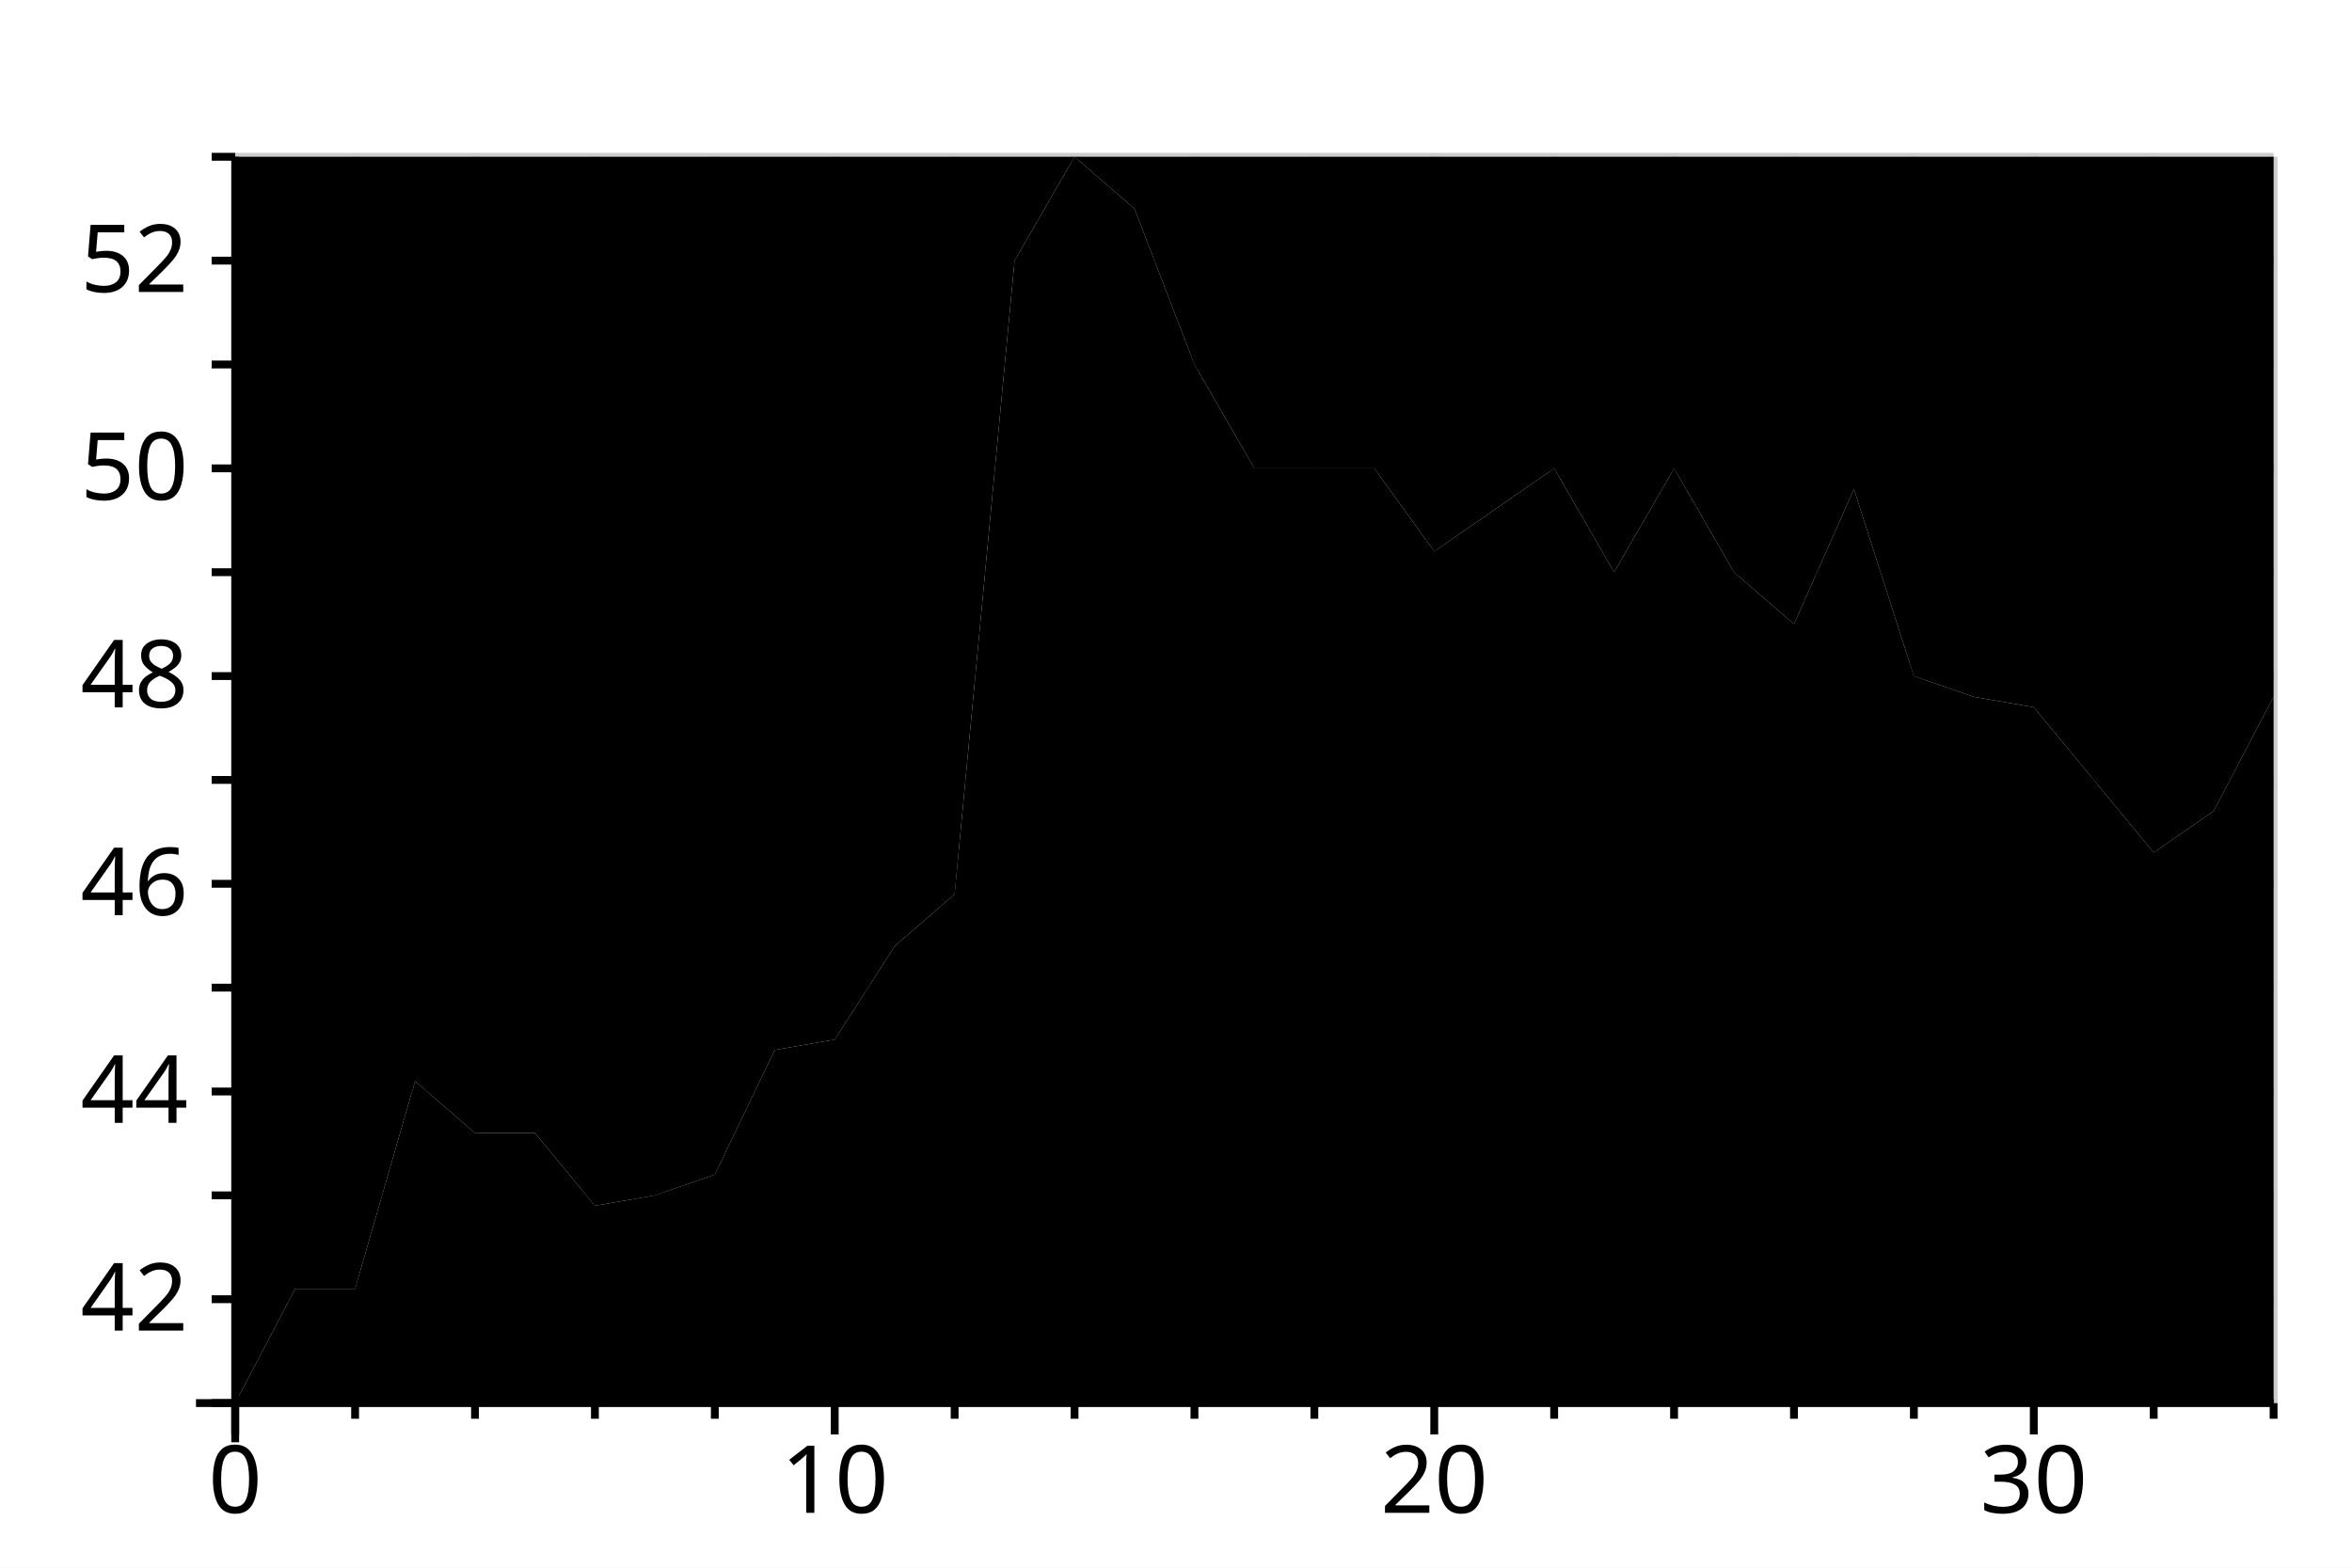
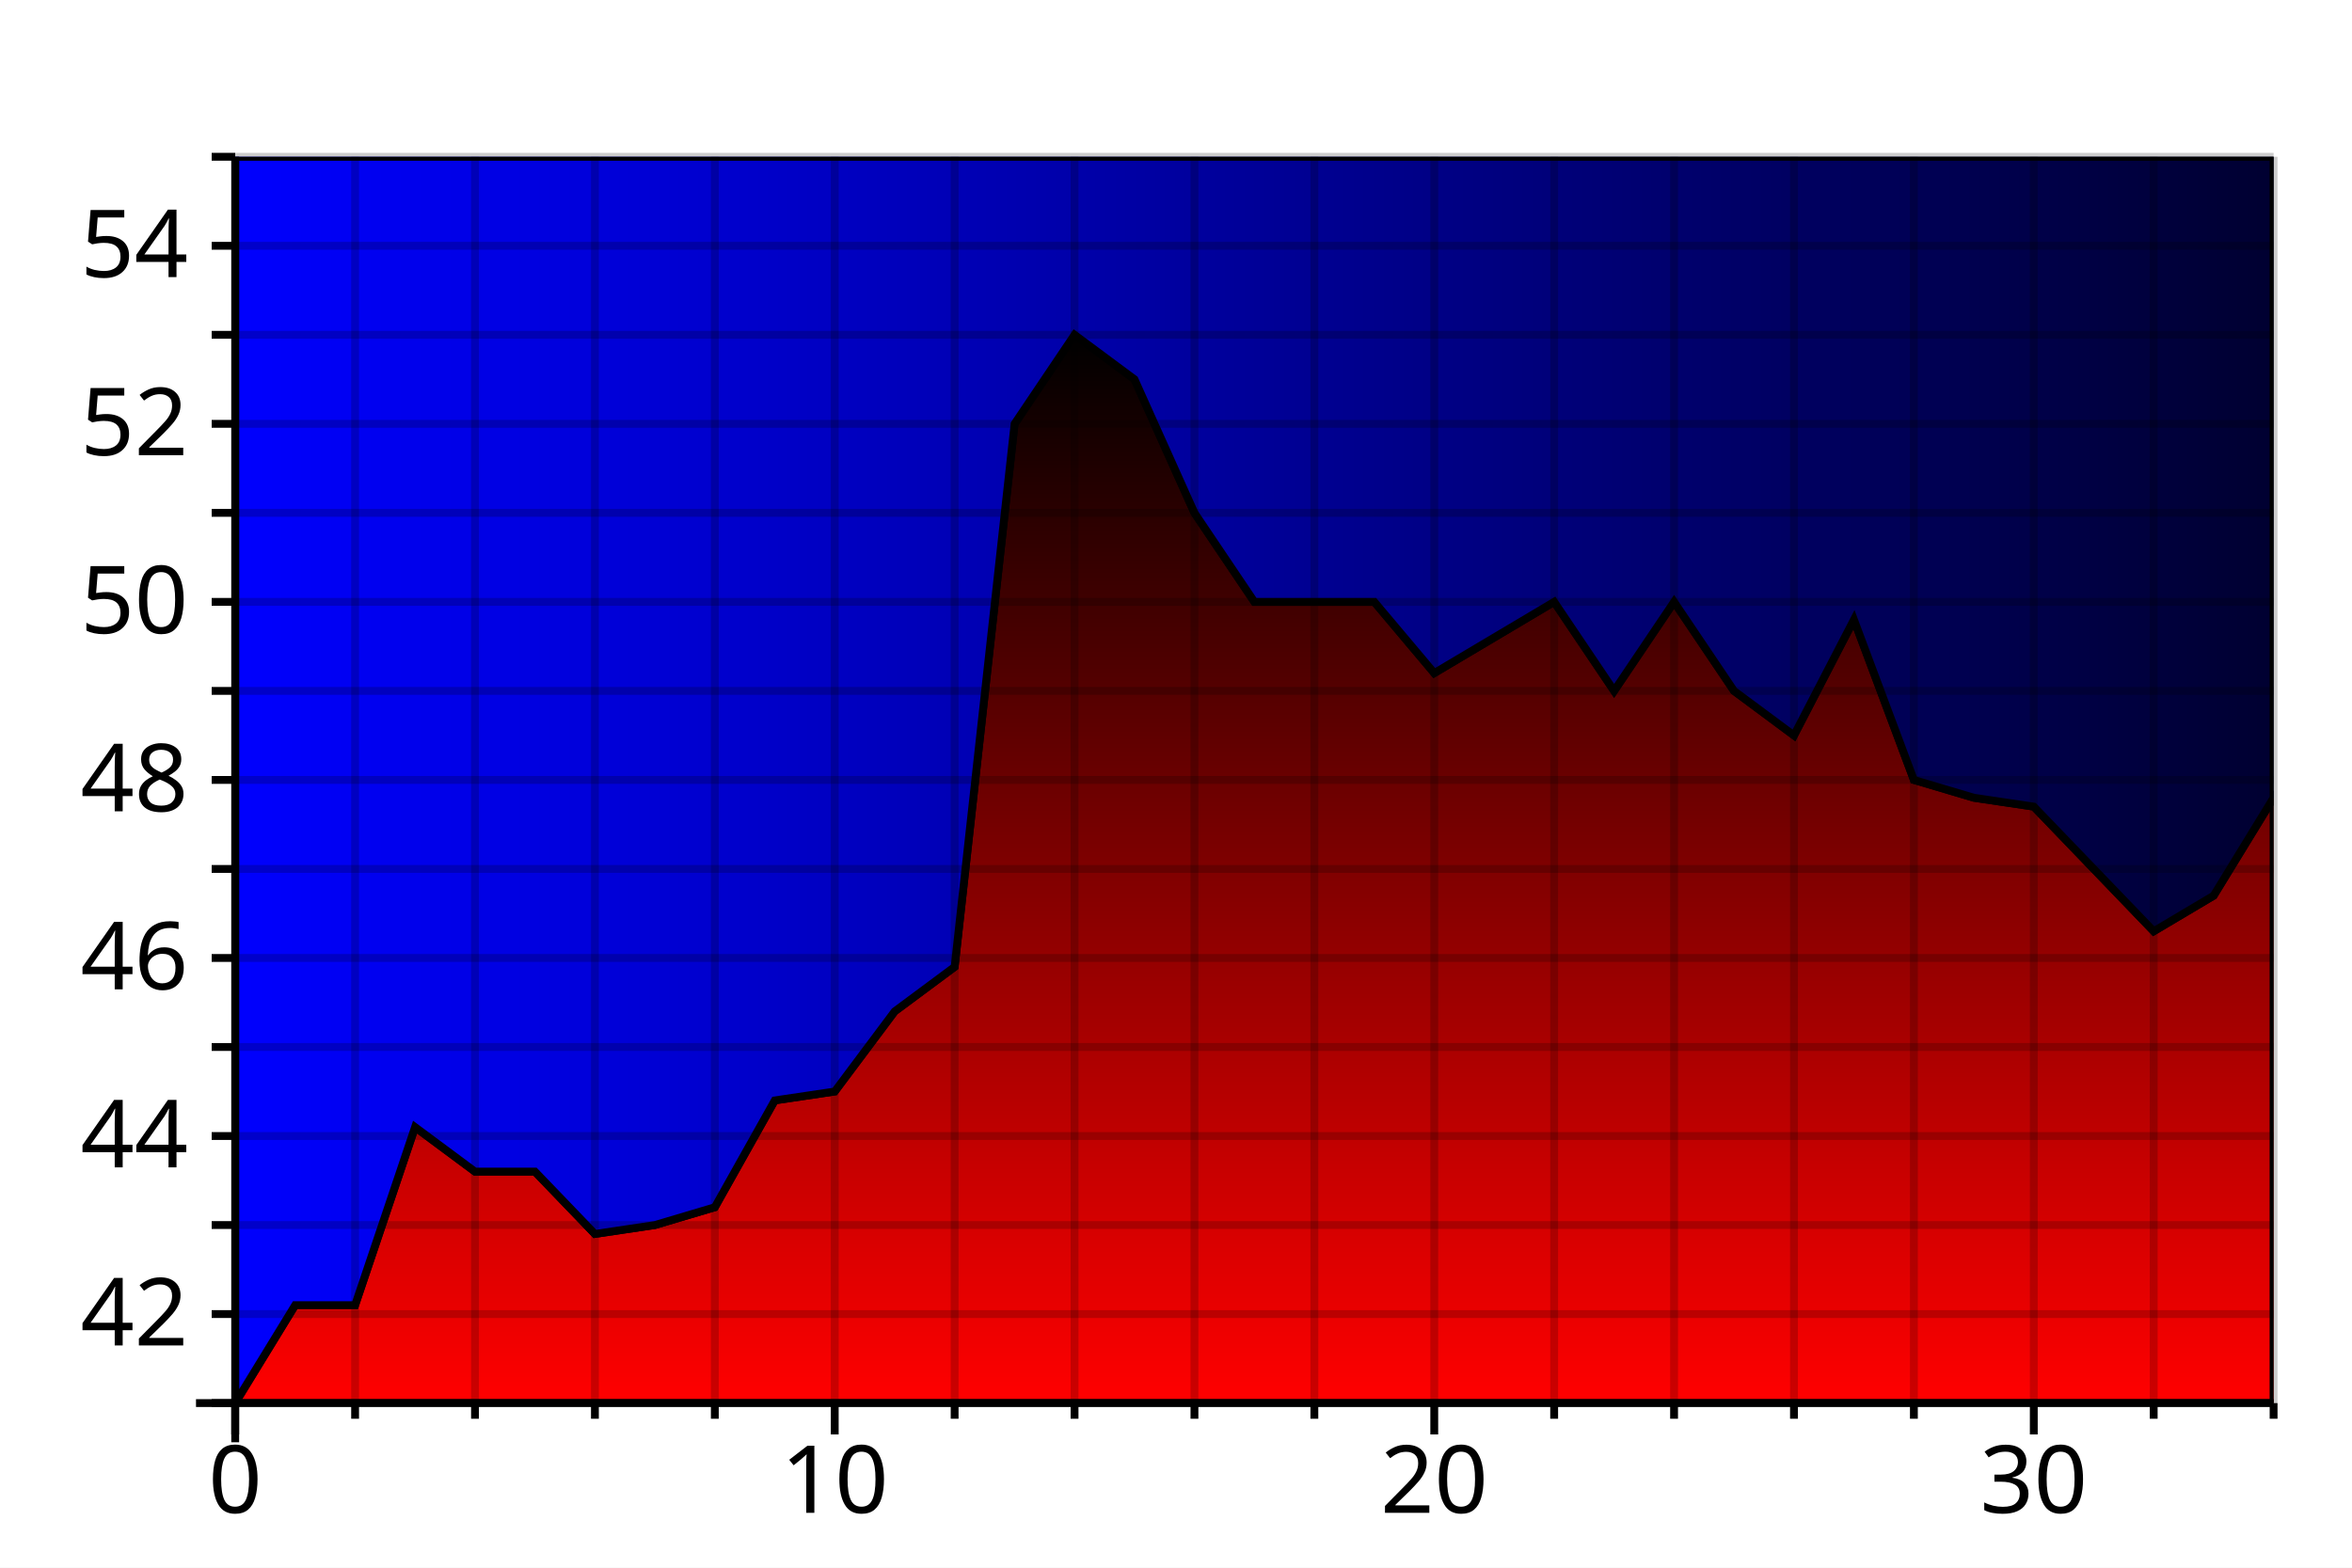
<svg xmlns="http://www.w3.org/2000/svg" width="300" height="200" version="1.1">
  <defs>
    <linearGradient id="gradient-0" x1="0" x2="0" y1="0" y2="1">
      <stop offset="0%" stop-color="black" />
      <stop offset="100%" stop-color="red" />
    </linearGradient>
    <linearGradient id="gradient-1" x1="1" x2="0" y1="0" y2="0">
      <stop offset="0%" stop-color="#000030" />
      <stop offset="100%" stop-color="blue" />
    </linearGradient>
  </defs>
  <rect width="300" height="200" x="0" y="0" fill="white" />
  <clipPath id="clip-0">
    <rect x="30" y="20" width="260" height="159" />
  </clipPath>
-   <polygon points="30 179, 30 179.0, 37.647 164.425, 45.294 164.425, 52.941 137.925, 60.588 144.55, 68.235 144.55, 75.882 153.825, 83.529 152.5, 91.176 149.85, 98.824 133.95, 106.471 132.625, 114.118 120.7, 121.765 114.075, 129.412 33.25, 137.059 20.0, 144.706 26.625, 152.353 46.5, 160.0 59.75, 167.647 59.75, 175.294 59.75, 182.941 70.35, 190.588 65.05, 198.235 59.75, 205.882 73.0, 213.529 59.75, 221.176 73.0, 228.824 79.625, 236.471 62.4, 244.118 86.25, 251.765 88.9, 259.412 90.225, 267.059 99.5, 274.706 108.775, 282.353 103.475, 290 88.9, 290 179" />
+   <polygon points="30 179, 30 179.0, 37.647 166.507, 45.294 166.507, 52.941 143.793, 60.588 149.471, 68.235 149.471, 75.882 157.421, 83.529 156.286, 91.176 154.014, 98.824 140.386, 106.471 139.25, 114.118 129.029, 121.765 123.35, 129.412 54.071, 137.059 42.714, 144.706 48.393, 152.353 65.429, 160.0 76.786, 167.647 76.786, 175.294 76.786, 182.941 85.871, 190.588 81.329, 198.235 76.786, 205.882 88.143, 213.529 76.786, 221.176 88.143, 228.824 93.821, 236.471 79.057, 244.118 99.5, 251.765 101.771, 259.412 102.907, 267.059 110.857, 274.706 118.807, 282.353 114.264, 290 101.771, 290 179" stroke="black" clip-path="url(#clip-0)" x1="0" x2="0" y1="0" y2="1" fill="url(#gradient-0)" />
  <clipPath id="clip-1">
    <rect x="30" y="20" width="260" height="159" />
  </clipPath>
-   <polygon points="30 20, 30 179.0, 37.647 164.425, 45.294 164.425, 52.941 137.925, 60.588 144.55, 68.235 144.55, 75.882 153.825, 83.529 152.5, 91.176 149.85, 98.824 133.95, 106.471 132.625, 114.118 120.7, 121.765 114.075, 129.412 33.25, 137.059 20.0, 144.706 26.625, 152.353 46.5, 160.0 59.75, 167.647 59.75, 175.294 59.75, 182.941 70.35, 190.588 65.05, 198.235 59.75, 205.882 73.0, 213.529 59.75, 221.176 73.0, 228.824 79.625, 236.471 62.4, 244.118 86.25, 251.765 88.9, 259.412 90.225, 267.059 99.5, 274.706 108.775, 282.353 103.475, 290 88.9, 290 20" />
+   <polygon points="30 20, 30 179.0, 37.647 166.507, 45.294 166.507, 52.941 143.793, 60.588 149.471, 68.235 149.471, 75.882 157.421, 83.529 156.286, 91.176 154.014, 98.824 140.386, 106.471 139.25, 114.118 129.029, 121.765 123.35, 129.412 54.071, 137.059 42.714, 144.706 48.393, 152.353 65.429, 160.0 76.786, 167.647 76.786, 175.294 76.786, 182.941 85.871, 190.588 81.329, 198.235 76.786, 205.882 88.143, 213.529 76.786, 221.176 88.143, 228.824 93.821, 236.471 79.057, 244.118 99.5, 251.765 101.771, 259.412 102.907, 267.059 110.857, 274.706 118.807, 282.353 114.264, 290 101.771, 290 20" stroke="black" clip-path="url(#clip-1)" x1="0" x2="0" y1="0" y2="1" fill="url(#gradient-1)" />
  <line x1="30.0" x2="30.0" y1="179" y2="183" stroke="black" />
  <line x1="30.0" x2="30.0" y1="20" y2="179" stroke="black" opacity="0.2" />
-   <text y="193" x="30.0" fill="black" font-size="12" text-anchor="middle" font-family="sans-serif"> 0</text>
+   <text y="193" x="30.0" fill="black" font-weight="normal" font-size="12" text-anchor="middle" font-family="sans-serif"> 0</text>
  <line x1="45.294" x2="45.294" y1="179" y2="181" stroke="black" />
  <line x1="45.294" x2="45.294" y1="20" y2="179" stroke="black" opacity="0.2" />
  <line x1="60.588" x2="60.588" y1="179" y2="181" stroke="black" />
  <line x1="60.588" x2="60.588" y1="20" y2="179" stroke="black" opacity="0.2" />
  <line x1="75.882" x2="75.882" y1="179" y2="181" stroke="black" />
  <line x1="75.882" x2="75.882" y1="20" y2="179" stroke="black" opacity="0.2" />
  <line x1="91.176" x2="91.176" y1="179" y2="181" stroke="black" />
  <line x1="91.176" x2="91.176" y1="20" y2="179" stroke="black" opacity="0.2" />
  <line x1="106.471" x2="106.471" y1="179" y2="183" stroke="black" />
  <line x1="106.471" x2="106.471" y1="20" y2="179" stroke="black" opacity="0.2" />
-   <text y="193" x="106.471" fill="black" font-size="12" text-anchor="middle" font-family="sans-serif"> 10</text>
+   <text y="193" x="106.471" fill="black" font-weight="normal" font-size="12" text-anchor="middle" font-family="sans-serif"> 10</text>
  <line x1="121.765" x2="121.765" y1="179" y2="181" stroke="black" />
  <line x1="121.765" x2="121.765" y1="20" y2="179" stroke="black" opacity="0.2" />
  <line x1="137.059" x2="137.059" y1="179" y2="181" stroke="black" />
  <line x1="137.059" x2="137.059" y1="20" y2="179" stroke="black" opacity="0.2" />
  <line x1="152.353" x2="152.353" y1="179" y2="181" stroke="black" />
  <line x1="152.353" x2="152.353" y1="20" y2="179" stroke="black" opacity="0.2" />
  <line x1="167.647" x2="167.647" y1="179" y2="181" stroke="black" />
  <line x1="167.647" x2="167.647" y1="20" y2="179" stroke="black" opacity="0.2" />
  <line x1="182.941" x2="182.941" y1="179" y2="183" stroke="black" />
  <line x1="182.941" x2="182.941" y1="20" y2="179" stroke="black" opacity="0.2" />
-   <text y="193" x="182.941" fill="black" font-size="12" text-anchor="middle" font-family="sans-serif"> 20</text>
+   <text y="193" x="182.941" fill="black" font-weight="normal" font-size="12" text-anchor="middle" font-family="sans-serif"> 20</text>
  <line x1="198.235" x2="198.235" y1="179" y2="181" stroke="black" />
  <line x1="198.235" x2="198.235" y1="20" y2="179" stroke="black" opacity="0.2" />
  <line x1="213.529" x2="213.529" y1="179" y2="181" stroke="black" />
  <line x1="213.529" x2="213.529" y1="20" y2="179" stroke="black" opacity="0.2" />
  <line x1="228.824" x2="228.824" y1="179" y2="181" stroke="black" />
  <line x1="228.824" x2="228.824" y1="20" y2="179" stroke="black" opacity="0.2" />
  <line x1="244.118" x2="244.118" y1="179" y2="181" stroke="black" />
  <line x1="244.118" x2="244.118" y1="20" y2="179" stroke="black" opacity="0.2" />
  <line x1="259.412" x2="259.412" y1="179" y2="183" stroke="black" />
  <line x1="259.412" x2="259.412" y1="20" y2="179" stroke="black" opacity="0.2" />
-   <text y="193" x="259.412" fill="black" font-size="12" text-anchor="middle" font-family="sans-serif"> 30</text>
+   <text y="193" x="259.412" fill="black" font-weight="normal" font-size="12" text-anchor="middle" font-family="sans-serif"> 30</text>
  <line x1="274.706" x2="274.706" y1="179" y2="181" stroke="black" />
  <line x1="274.706" x2="274.706" y1="20" y2="179" stroke="black" opacity="0.2" />
  <line x1="290.0" x2="290.0" y1="179" y2="181" stroke="black" />
  <line x1="290.0" x2="290.0" y1="20" y2="179" stroke="black" opacity="0.2" />
  <line x1="30" x2="27" y1="179.0" y2="179.0" stroke="black" />
  <line x1="30" x2="290" y1="179.0" y2="179.0" opacity="0.2" stroke="black" />
-   <line x1="30" x2="27" y1="165.75" y2="165.75" stroke="black" />
-   <line x1="30" x2="290" y1="165.75" y2="165.75" opacity="0.2" stroke="black" />
-   <text y="169.75" x="24" fill="black" font-size="12" text-anchor="end" font-family="sans-serif"> 42</text>
-   <line x1="30" x2="27" y1="152.5" y2="152.5" stroke="black" />
-   <line x1="30" x2="290" y1="152.5" y2="152.5" opacity="0.2" stroke="black" />
-   <line x1="30" x2="27" y1="139.25" y2="139.25" stroke="black" />
-   <line x1="30" x2="290" y1="139.25" y2="139.25" opacity="0.2" stroke="black" />
-   <text y="143.25" x="24" fill="black" font-size="12" text-anchor="end" font-family="sans-serif"> 44</text>
-   <line x1="30" x2="27" y1="126.0" y2="126.0" stroke="black" />
-   <line x1="30" x2="290" y1="126.0" y2="126.0" opacity="0.2" stroke="black" />
-   <line x1="30" x2="27" y1="112.75" y2="112.75" stroke="black" />
-   <line x1="30" x2="290" y1="112.75" y2="112.75" opacity="0.2" stroke="black" />
-   <text y="116.75" x="24" fill="black" font-size="12" text-anchor="end" font-family="sans-serif"> 46</text>
+   <line x1="30" x2="27" y1="167.643" y2="167.643" stroke="black" />
+   <line x1="30" x2="290" y1="167.643" y2="167.643" opacity="0.2" stroke="black" />
+   <text y="171.643" x="24" fill="black" font-size="12" text-anchor="end" font-family="sans-serif"> 42</text>
+   <line x1="30" x2="27" y1="156.286" y2="156.286" stroke="black" />
+   <line x1="30" x2="290" y1="156.286" y2="156.286" opacity="0.2" stroke="black" />
+   <line x1="30" x2="27" y1="144.929" y2="144.929" stroke="black" />
+   <line x1="30" x2="290" y1="144.929" y2="144.929" opacity="0.2" stroke="black" />
+   <text y="148.929" x="24" fill="black" font-size="12" text-anchor="end" font-family="sans-serif"> 44</text>
+   <line x1="30" x2="27" y1="133.571" y2="133.571" stroke="black" />
+   <line x1="30" x2="290" y1="133.571" y2="133.571" opacity="0.2" stroke="black" />
+   <line x1="30" x2="27" y1="122.214" y2="122.214" stroke="black" />
+   <line x1="30" x2="290" y1="122.214" y2="122.214" opacity="0.2" stroke="black" />
+   <text y="126.214" x="24" fill="black" font-size="12" text-anchor="end" font-family="sans-serif"> 46</text>
+   <line x1="30" x2="27" y1="110.857" y2="110.857" stroke="black" />
+   <line x1="30" x2="290" y1="110.857" y2="110.857" opacity="0.2" stroke="black" />
  <line x1="30" x2="27" y1="99.5" y2="99.5" stroke="black" />
  <line x1="30" x2="290" y1="99.5" y2="99.5" opacity="0.2" stroke="black" />
-   <line x1="30" x2="27" y1="86.25" y2="86.25" stroke="black" />
-   <line x1="30" x2="290" y1="86.25" y2="86.25" opacity="0.2" stroke="black" />
-   <text y="90.25" x="24" fill="black" font-size="12" text-anchor="end" font-family="sans-serif"> 48</text>
-   <line x1="30" x2="27" y1="73.0" y2="73.0" stroke="black" />
-   <line x1="30" x2="290" y1="73.0" y2="73.0" opacity="0.2" stroke="black" />
-   <line x1="30" x2="27" y1="59.75" y2="59.75" stroke="black" />
-   <line x1="30" x2="290" y1="59.75" y2="59.75" opacity="0.2" stroke="black" />
-   <text y="63.75" x="24" fill="black" font-size="12" text-anchor="end" font-family="sans-serif"> 50</text>
-   <line x1="30" x2="27" y1="46.5" y2="46.5" stroke="black" />
-   <line x1="30" x2="290" y1="46.5" y2="46.5" opacity="0.2" stroke="black" />
-   <line x1="30" x2="27" y1="33.25" y2="33.25" stroke="black" />
-   <line x1="30" x2="290" y1="33.25" y2="33.25" opacity="0.2" stroke="black" />
-   <text y="37.25" x="24" fill="black" font-size="12" text-anchor="end" font-family="sans-serif"> 52</text>
+   <text y="103.5" x="24" fill="black" font-size="12" text-anchor="end" font-family="sans-serif"> 48</text>
+   <line x1="30" x2="27" y1="88.143" y2="88.143" stroke="black" />
+   <line x1="30" x2="290" y1="88.143" y2="88.143" opacity="0.2" stroke="black" />
+   <line x1="30" x2="27" y1="76.786" y2="76.786" stroke="black" />
+   <line x1="30" x2="290" y1="76.786" y2="76.786" opacity="0.2" stroke="black" />
+   <text y="80.786" x="24" fill="black" font-size="12" text-anchor="end" font-family="sans-serif"> 50</text>
+   <line x1="30" x2="27" y1="65.429" y2="65.429" stroke="black" />
+   <line x1="30" x2="290" y1="65.429" y2="65.429" opacity="0.2" stroke="black" />
+   <line x1="30" x2="27" y1="54.071" y2="54.071" stroke="black" />
+   <line x1="30" x2="290" y1="54.071" y2="54.071" opacity="0.2" stroke="black" />
+   <text y="58.071" x="24" fill="black" font-size="12" text-anchor="end" font-family="sans-serif"> 52</text>
+   <line x1="30" x2="27" y1="42.714" y2="42.714" stroke="black" />
+   <line x1="30" x2="290" y1="42.714" y2="42.714" opacity="0.2" stroke="black" />
+   <line x1="30" x2="27" y1="31.357" y2="31.357" stroke="black" />
+   <line x1="30" x2="290" y1="31.357" y2="31.357" opacity="0.2" stroke="black" />
+   <text y="35.357" x="24" fill="black" font-size="12" text-anchor="end" font-family="sans-serif"> 54</text>
  <line x1="30" x2="27" y1="20.0" y2="20.0" stroke="black" />
  <line x1="30" x2="290" y1="20.0" y2="20.0" opacity="0.2" stroke="black" />
  <line x1="30" x2="30" y1="20" y2="184" stroke="black" />
  <line x1="25" x2="290" y1="179" y2="179" stroke="black" />
</svg>
